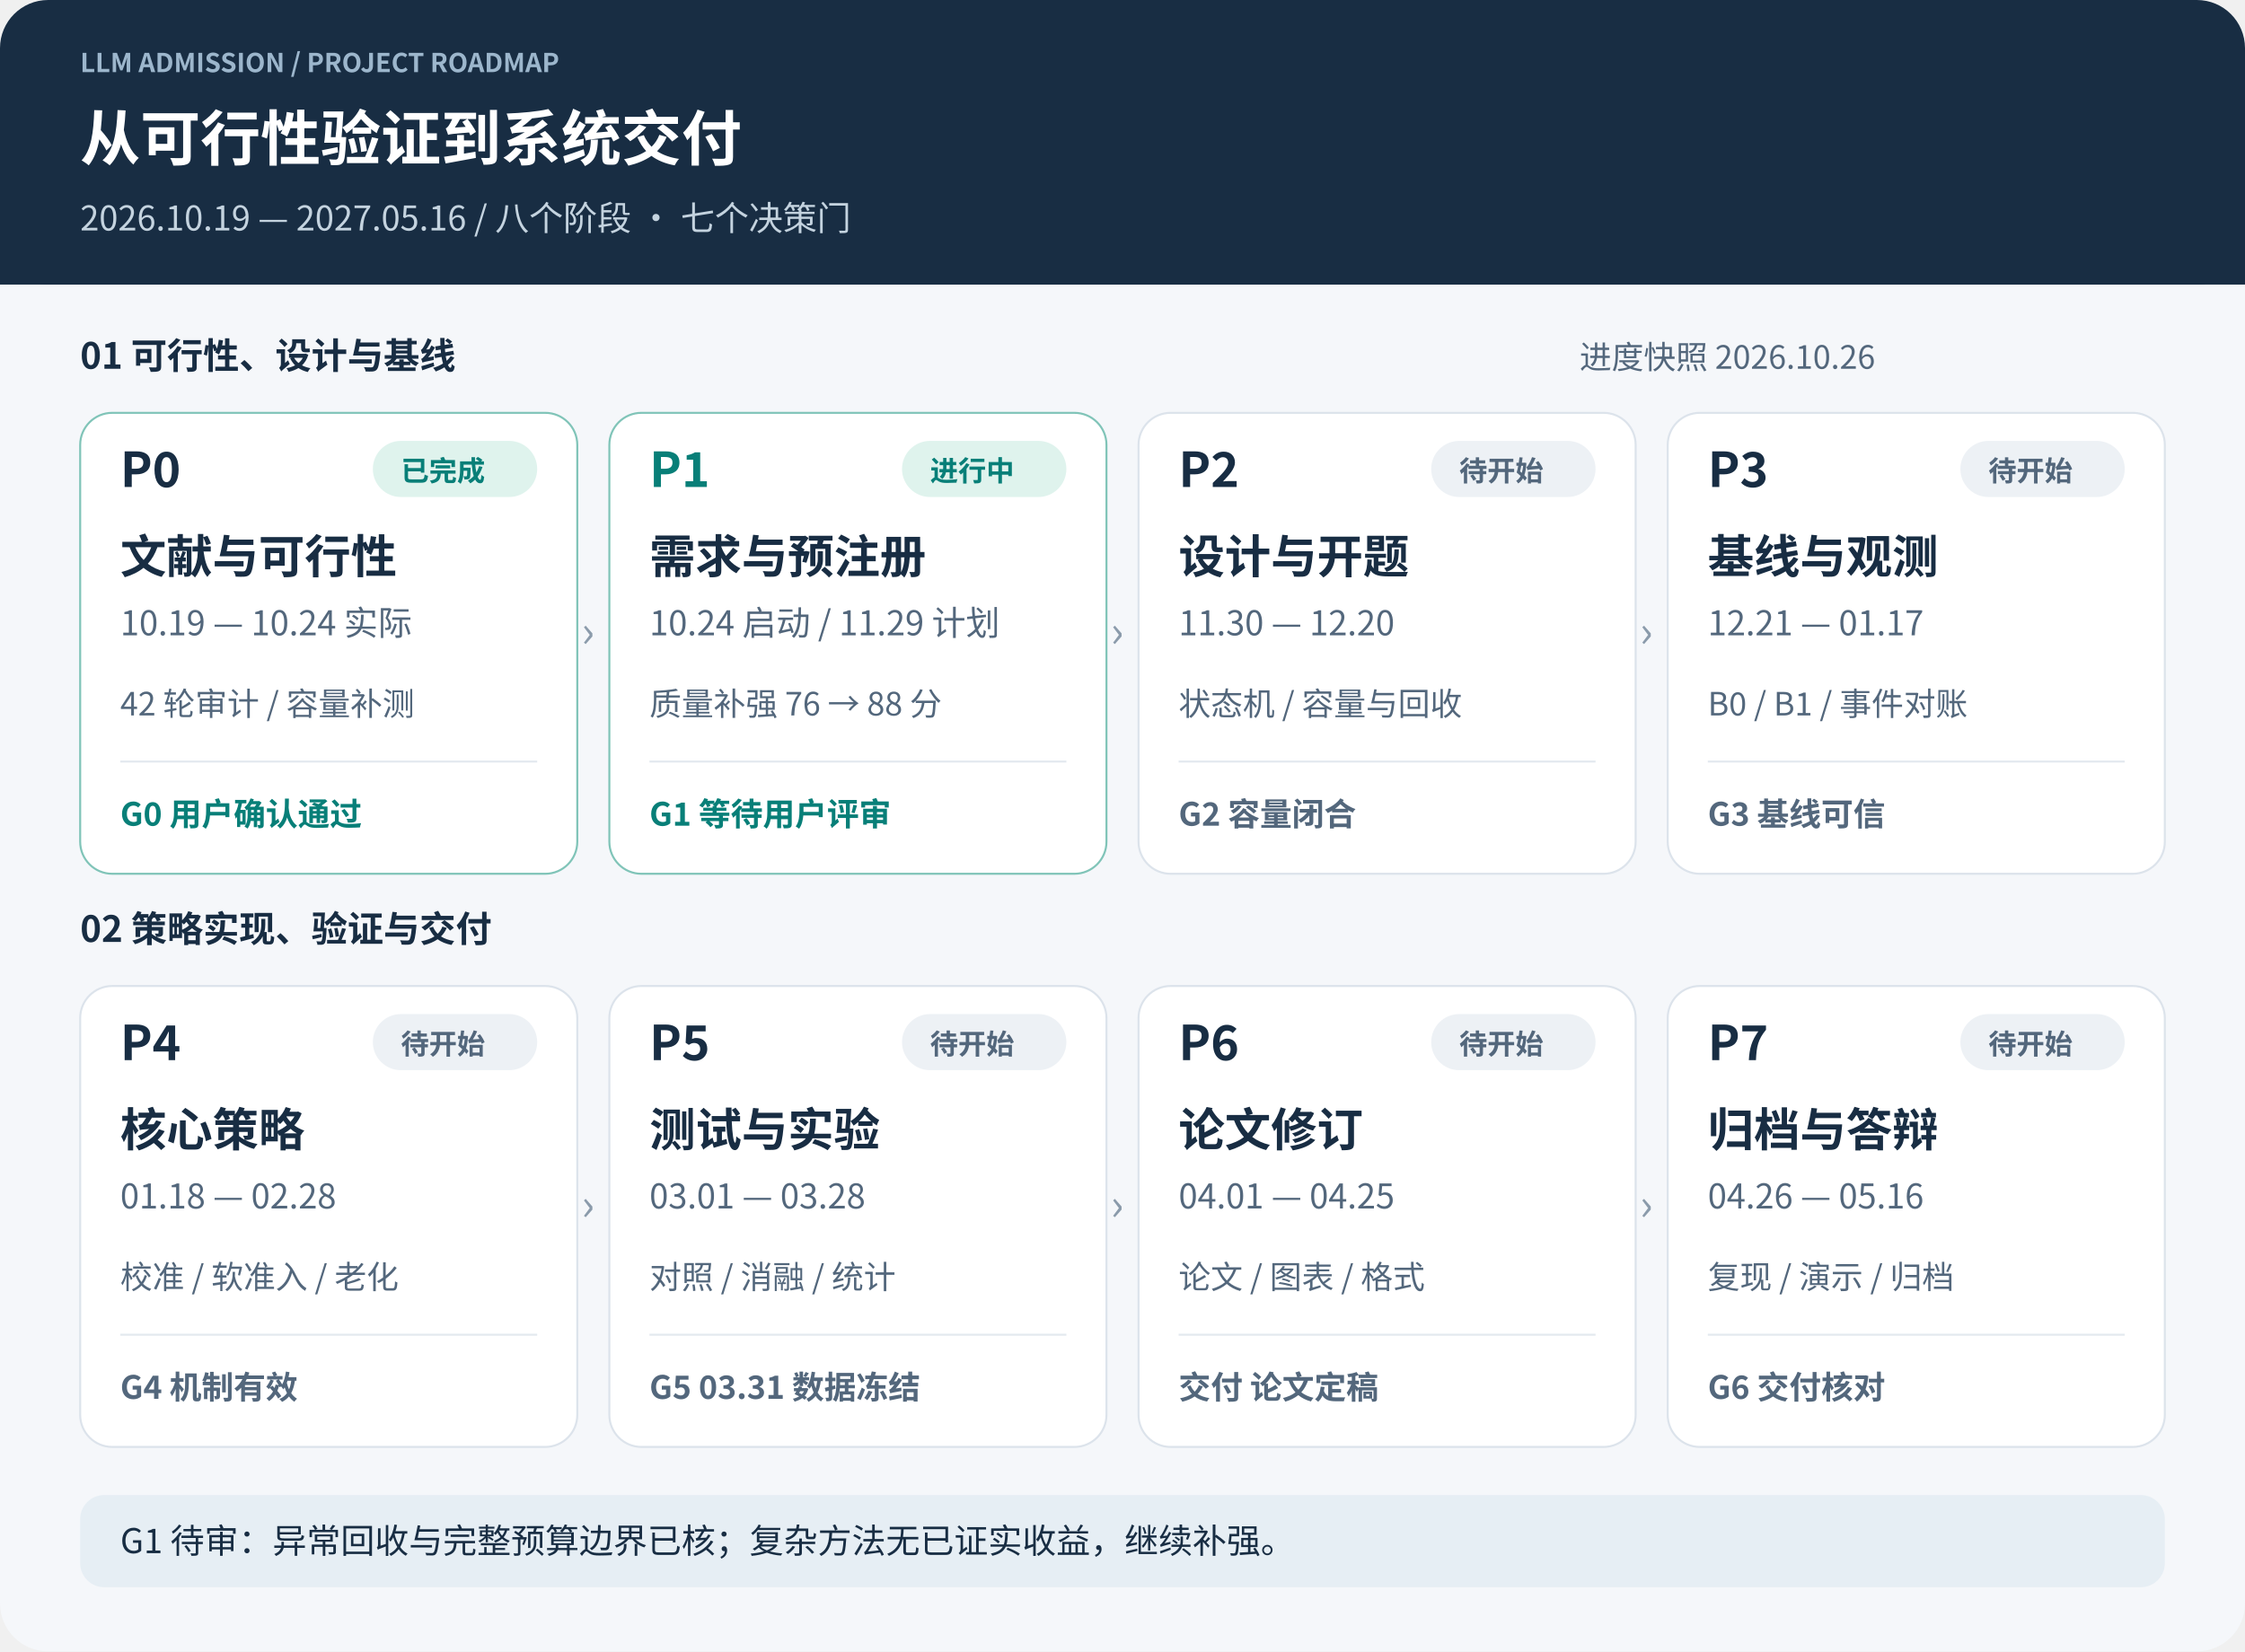
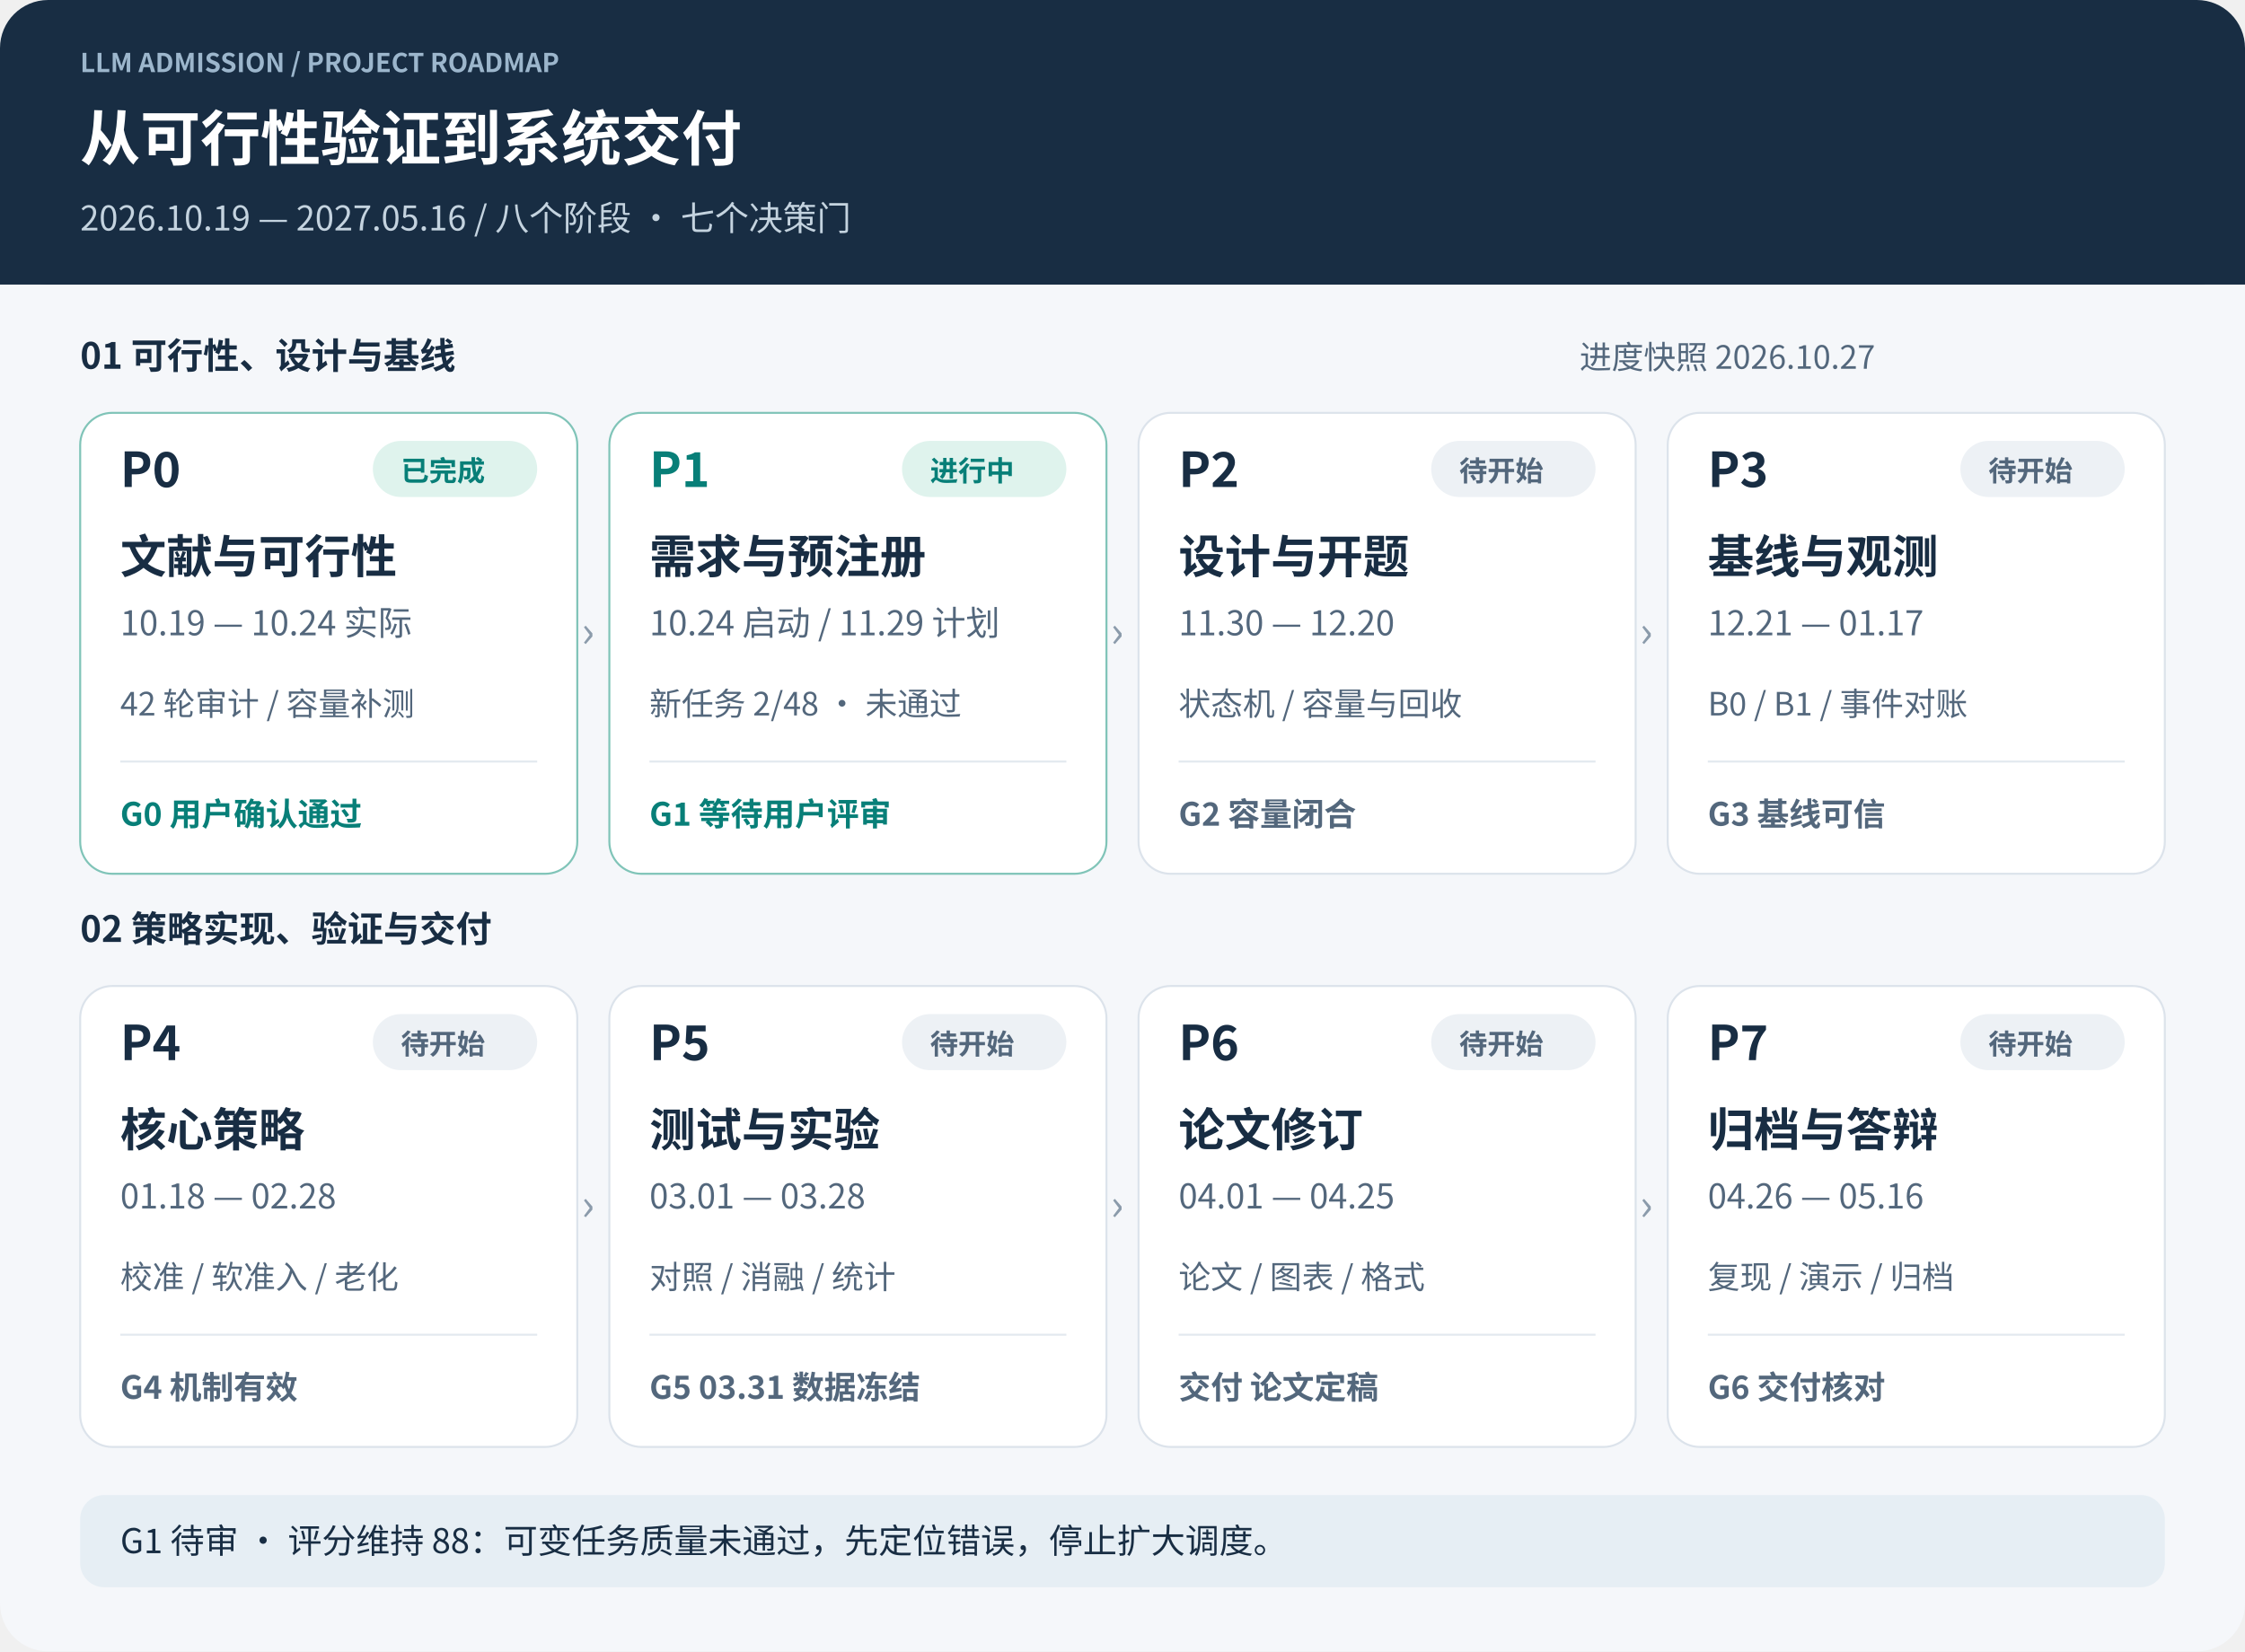
<svg xmlns="http://www.w3.org/2000/svg" width="1120" height="824" viewBox="0 0 1120 824" role="img" aria-labelledby="title desc">
  <g font-family="Segoe UI, PingFang SC, Microsoft YaHei, Noto Sans CJK SC, sans-serif">
    <rect x="0" y="0" width="1120" height="824" rx="24" fill="#f5f7fa" stroke="none" />
    <rect x="0" y="0" width="1120" height="142" rx="24" fill="#182d43" stroke="none" />
    <rect x="0" y="80" width="1120" height="62" rx="0" fill="#182d43" stroke="none" />
    <text x="40" y="36" font-size="13" fill="#9cb6cc" font-weight="600">LLM ADMISSION / PROJECT ROADMAP</text>
    <text x="40" y="80" font-size="30" fill="#ffffff" font-weight="700">从可行性验证到系统交付</text>
    <text x="40" y="115" font-size="17" fill="#c4d3df" font-weight="400">2026.10.19 — 2027.05.16  /  八个阶段 · 七个决策门</text>
    <text x="40" y="184" font-size="18" fill="#182d43" font-weight="600">01  可行性、设计与基线</text>
-     <text x="788" y="184" font-size="16" fill="#53677c" font-weight="400">进度快照  2026.10.26</text>
+     <text x="788" y="184" font-size="16" fill="#53677c" font-weight="400">进度快照  2026.10.27</text>
    <rect x="40" y="206" width="248" height="230" rx="16" fill="#ffffff" stroke="#80c4b8" />
    <text x="60" y="243" font-size="24" fill="#182d43" font-weight="700">P0</text>
    <rect x="186" y="220" width="82" height="28" rx="14" fill="#dff3ed" stroke="none" />
    <text x="200" y="240" font-size="14" fill="#087f78" font-weight="600">已完成</text>
    <text x="60" y="286" font-size="23" fill="#182d43" font-weight="600">文献与可行性</text>
    <text x="60" y="317" font-size="17" fill="#53677c" font-weight="400">10.19 — 10.24 实际</text>
    <text x="60" y="357" font-size="16" fill="#53677c" font-weight="400">42 轮审计 / 容量补测</text>
    <path d="M60 380h208" stroke="#e3e9ef" />
    <text x="60" y="412" font-size="16" fill="#087f78" font-weight="600">G0  用户确认通过</text>
    <text x="290" y="323" font-size="22" fill="#8b9bab" font-weight="400">›</text>
    <rect x="304" y="206" width="248" height="230" rx="16" fill="#ffffff" stroke="#80c4b8" />
    <text x="324" y="243" font-size="24" fill="#087f78" font-weight="700">P1</text>
    <rect x="450" y="220" width="82" height="28" rx="14" fill="#dff3ed" stroke="none" />
    <text x="464" y="240" font-size="14" fill="#087f78" font-weight="600">进行中</text>
    <text x="324" y="286" font-size="23" fill="#182d43" font-weight="600">需求与预注册</text>
    <text x="324" y="317" font-size="17" fill="#53677c" font-weight="400">10.24 启动 / 11.29 计划</text>
-     <text x="324" y="357" font-size="16" fill="#53677c" font-weight="400">质量补强 76 → 88 分</text>
+     <text x="324" y="357" font-size="16" fill="#53677c" font-weight="400">新任务 2/48 · 未通过</text>
    <path d="M324 380h208" stroke="#e3e9ef" />
    <text x="324" y="412" font-size="16" fill="#087f78" font-weight="600">G1  等待用户评审</text>
    <text x="554" y="323" font-size="22" fill="#8b9bab" font-weight="400">›</text>
    <rect x="568" y="206" width="248" height="230" rx="16" fill="#ffffff" stroke="#dce3eb" />
    <text x="588" y="243" font-size="24" fill="#182d43" font-weight="700">P2</text>
    <rect x="714" y="220" width="82" height="28" rx="14" fill="#edf1f5" stroke="none" />
    <text x="728" y="240" font-size="14" fill="#53677c" font-weight="600">待开始</text>
    <text x="588" y="286" font-size="23" fill="#182d43" font-weight="600">设计与开题</text>
    <text x="588" y="317" font-size="17" fill="#53677c" font-weight="400">11.30 — 12.20</text>
    <text x="588" y="357" font-size="16" fill="#53677c" font-weight="400">状态机 / 容量与回收</text>
    <path d="M588 380h208" stroke="#e3e9ef" />
    <text x="588" y="412" font-size="16" fill="#53677c" font-weight="600">G2  容量闭合</text>
    <text x="818" y="323" font-size="22" fill="#8b9bab" font-weight="400">›</text>
    <rect x="832" y="206" width="248" height="230" rx="16" fill="#ffffff" stroke="#dce3eb" />
    <text x="852" y="243" font-size="24" fill="#182d43" font-weight="700">P3</text>
    <rect x="978" y="220" width="82" height="28" rx="14" fill="#edf1f5" stroke="none" />
    <text x="992" y="240" font-size="14" fill="#53677c" font-weight="600">待开始</text>
    <text x="852" y="286" font-size="23" fill="#182d43" font-weight="600">基线与观测</text>
    <text x="852" y="317" font-size="17" fill="#53677c" font-weight="400">12.21 — 01.17</text>
    <text x="852" y="357" font-size="16" fill="#53677c" font-weight="400">B0 / B1 / 事件对账</text>
    <path d="M852 380h208" stroke="#e3e9ef" />
    <text x="852" y="412" font-size="16" fill="#53677c" font-weight="600">G3  基线可信</text>
    <rect x="40" y="492" width="248" height="230" rx="16" fill="#ffffff" stroke="#dce3eb" />
    <text x="60" y="529" font-size="24" fill="#182d43" font-weight="700">P4</text>
    <rect x="186" y="506" width="82" height="28" rx="14" fill="#edf1f5" stroke="none" />
    <text x="200" y="526" font-size="14" fill="#53677c" font-weight="600">待开始</text>
    <text x="60" y="572" font-size="23" fill="#182d43" font-weight="600">核心策略</text>
    <text x="60" y="603" font-size="17" fill="#53677c" font-weight="400">01.18 — 02.28</text>
    <text x="60" y="643" font-size="16" fill="#53677c" font-weight="400">校准 / 软准入 / 老化</text>
    <path d="M60 666h208" stroke="#e3e9ef" />
    <text x="60" y="698" font-size="16" fill="#53677c" font-weight="600">G4  机制有效</text>
    <text x="290" y="609" font-size="22" fill="#8b9bab" font-weight="400">›</text>
    <rect x="304" y="492" width="248" height="230" rx="16" fill="#ffffff" stroke="#dce3eb" />
    <text x="324" y="529" font-size="24" fill="#182d43" font-weight="700">P5</text>
    <rect x="450" y="506" width="82" height="28" rx="14" fill="#edf1f5" stroke="none" />
    <text x="464" y="526" font-size="14" fill="#53677c" font-weight="600">待开始</text>
    <text x="324" y="572" font-size="23" fill="#182d43" font-weight="600">测试与实验</text>
    <text x="324" y="603" font-size="17" fill="#53677c" font-weight="400">03.01 — 03.28</text>
    <text x="324" y="643" font-size="16" fill="#53677c" font-weight="400">对照 / 消融 / 统计</text>
    <path d="M324 666h208" stroke="#e3e9ef" />
    <text x="324" y="698" font-size="16" fill="#53677c" font-weight="600">G5  03.31 数据冻结</text>
    <text x="554" y="609" font-size="22" fill="#8b9bab" font-weight="400">›</text>
    <rect x="568" y="492" width="248" height="230" rx="16" fill="#ffffff" stroke="#dce3eb" />
    <text x="588" y="529" font-size="24" fill="#182d43" font-weight="700">P6</text>
    <rect x="714" y="506" width="82" height="28" rx="14" fill="#edf1f5" stroke="none" />
    <text x="728" y="526" font-size="14" fill="#53677c" font-weight="600">待开始</text>
    <text x="588" y="572" font-size="23" fill="#182d43" font-weight="600">论文修订</text>
    <text x="588" y="603" font-size="17" fill="#53677c" font-weight="400">04.01 — 04.25</text>
    <text x="588" y="643" font-size="16" fill="#53677c" font-weight="400">论文 / 图表 / 格式</text>
    <path d="M588 666h208" stroke="#e3e9ef" />
    <text x="588" y="698" font-size="16" fill="#53677c" font-weight="600">交付  论文定稿</text>
    <text x="818" y="609" font-size="22" fill="#8b9bab" font-weight="400">›</text>
    <rect x="832" y="492" width="248" height="230" rx="16" fill="#ffffff" stroke="#dce3eb" />
    <text x="852" y="529" font-size="24" fill="#182d43" font-weight="700">P7</text>
    <rect x="978" y="506" width="82" height="28" rx="14" fill="#edf1f5" stroke="none" />
    <text x="992" y="526" font-size="14" fill="#53677c" font-weight="600">待开始</text>
    <text x="852" y="572" font-size="23" fill="#182d43" font-weight="600">归档与答辩</text>
    <text x="852" y="603" font-size="17" fill="#53677c" font-weight="400">04.26 — 05.16</text>
    <text x="852" y="643" font-size="16" fill="#53677c" font-weight="400">复现 / 演示 / 归档</text>
    <path d="M852 666h208" stroke="#e3e9ef" />
    <text x="852" y="698" font-size="16" fill="#53677c" font-weight="600">G6  交付核对</text>
    <text x="40" y="470" font-size="18" fill="#182d43" font-weight="600">02  策略实现、验证与交付</text>
    <rect x="40" y="746" width="1040" height="46" rx="12" fill="#e6eeF4" stroke="none" />
-     <text x="60" y="775" font-size="17" fill="#182d43" font-weight="400">G1 待审：异常回收与完整预算边界已核；复杂方法无已证实收益，继续补强。</text>
+     <text x="60" y="775" font-size="17" fill="#182d43" font-weight="400">G1 待审 · 评分维持 88：可变任务质量未通过，先定位错误，停止扩大调度。</text>
  </g>
</svg>
